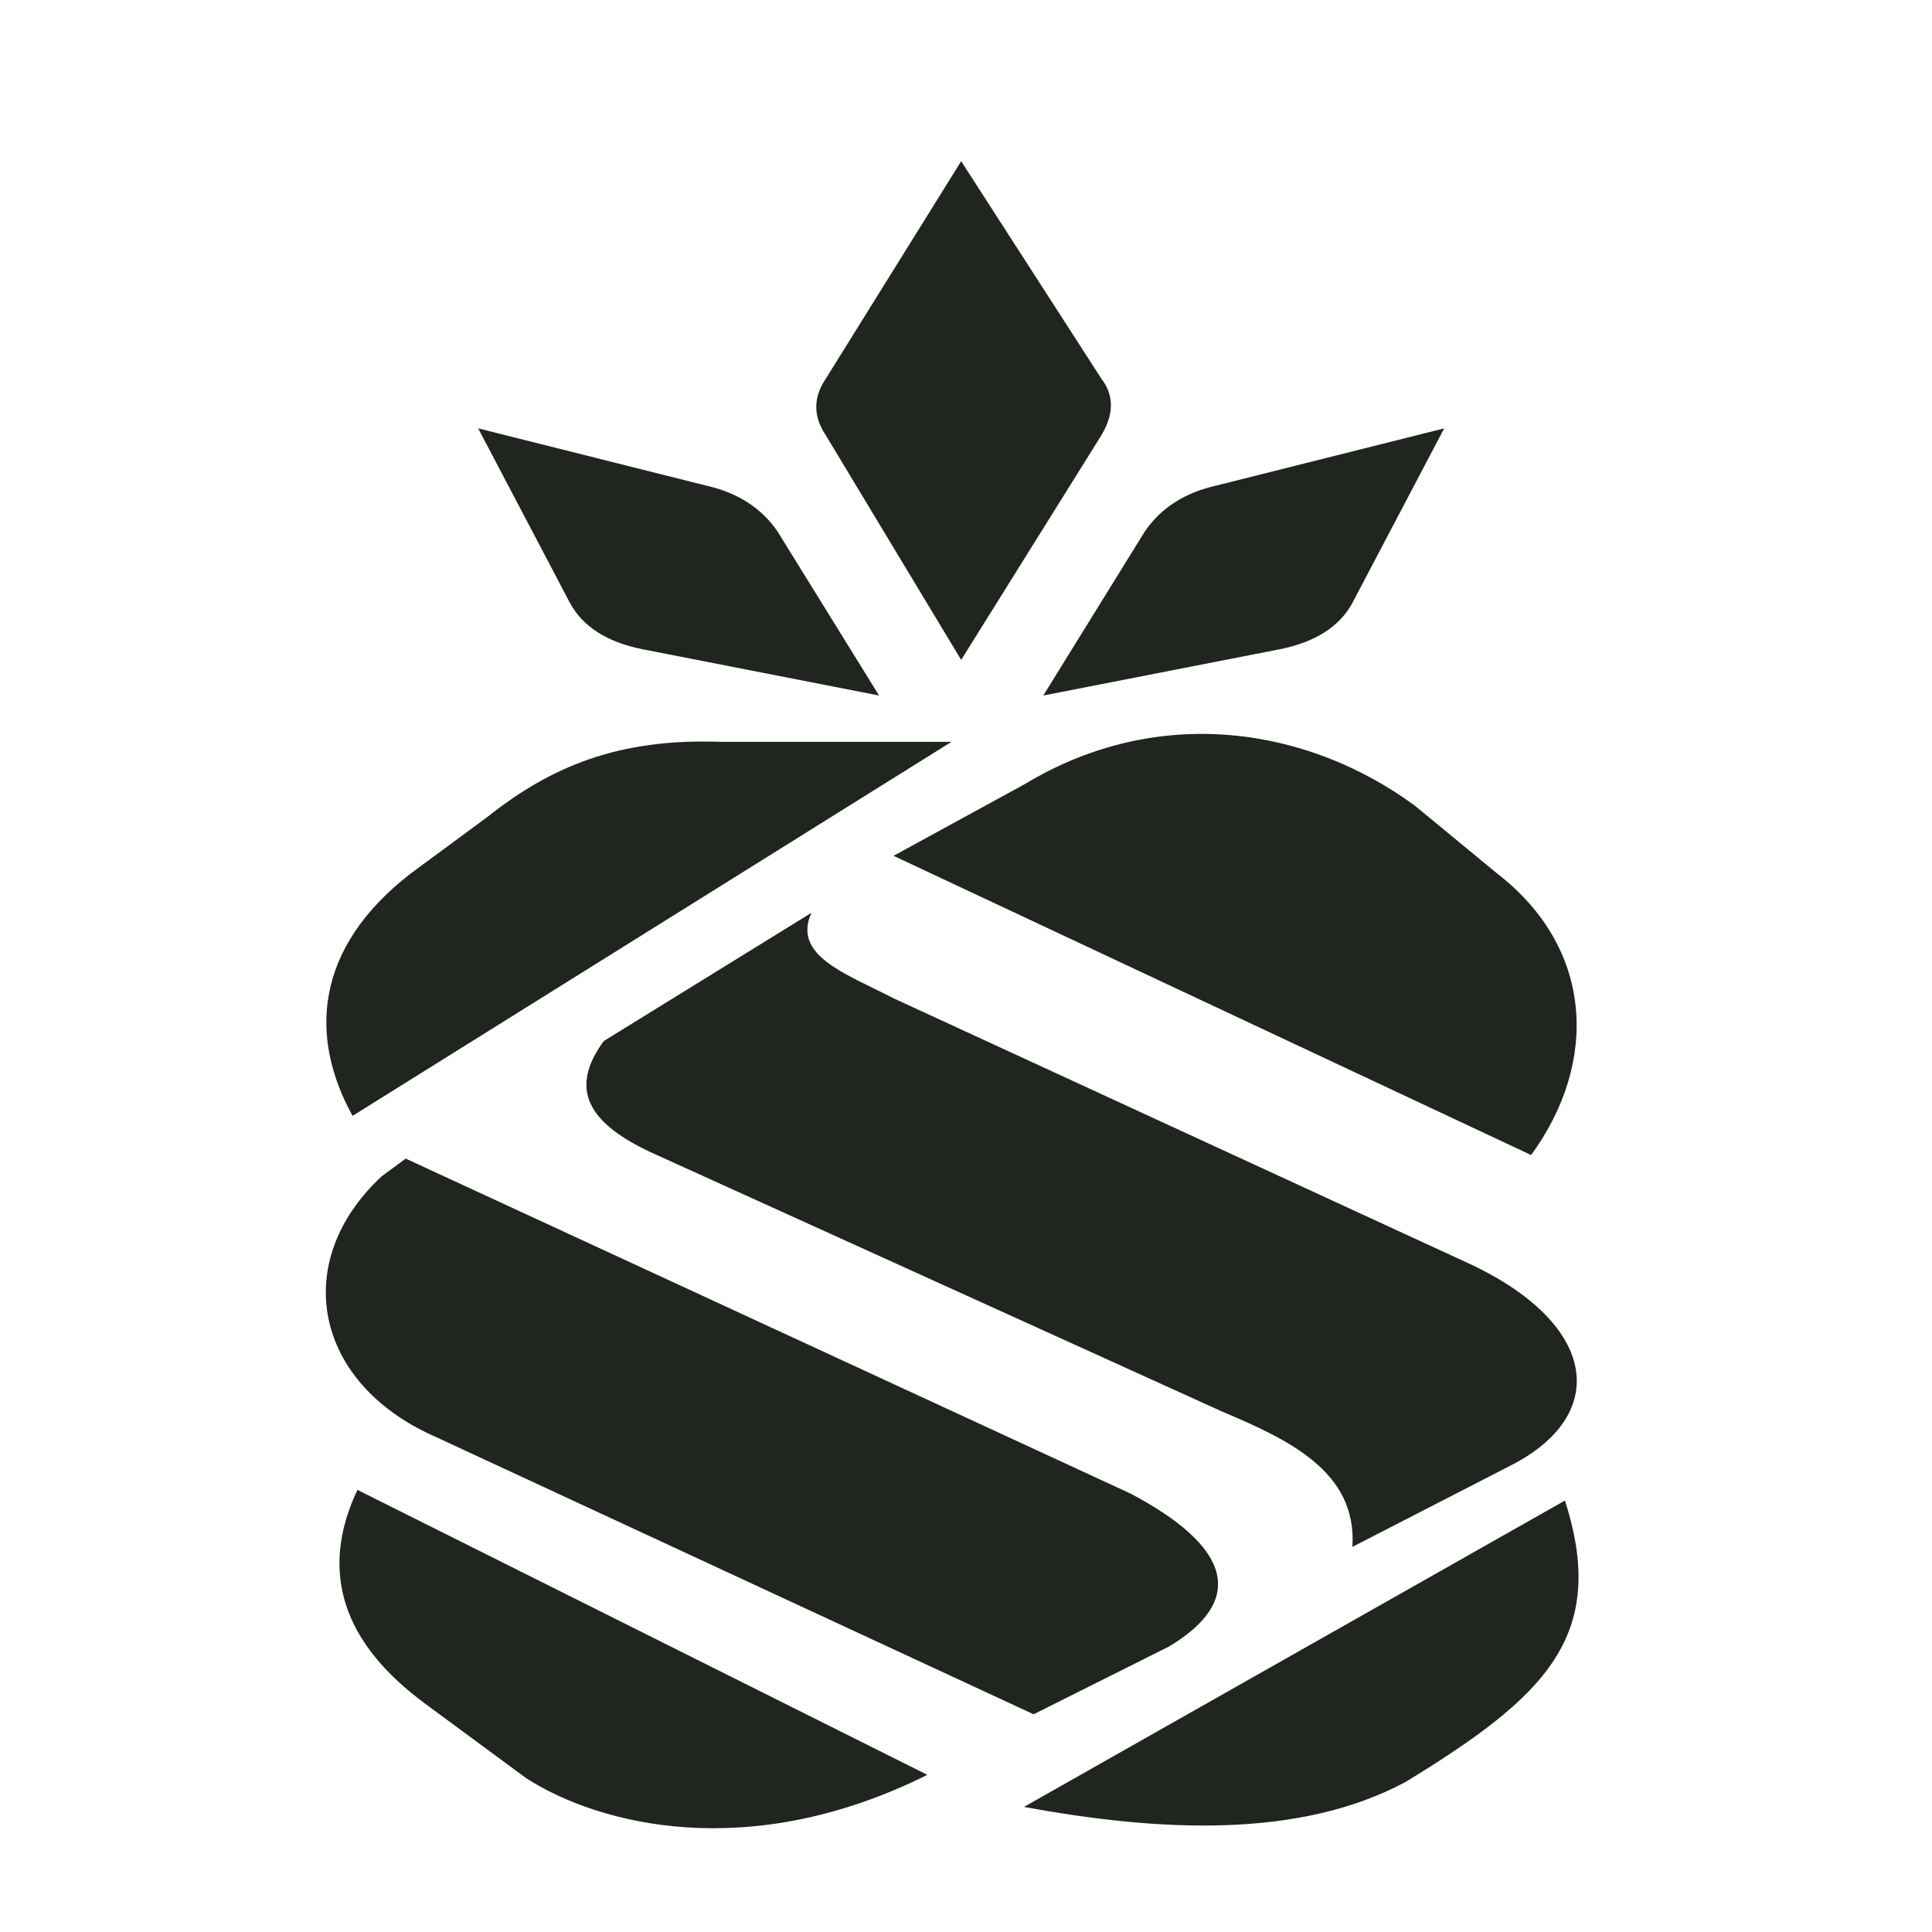
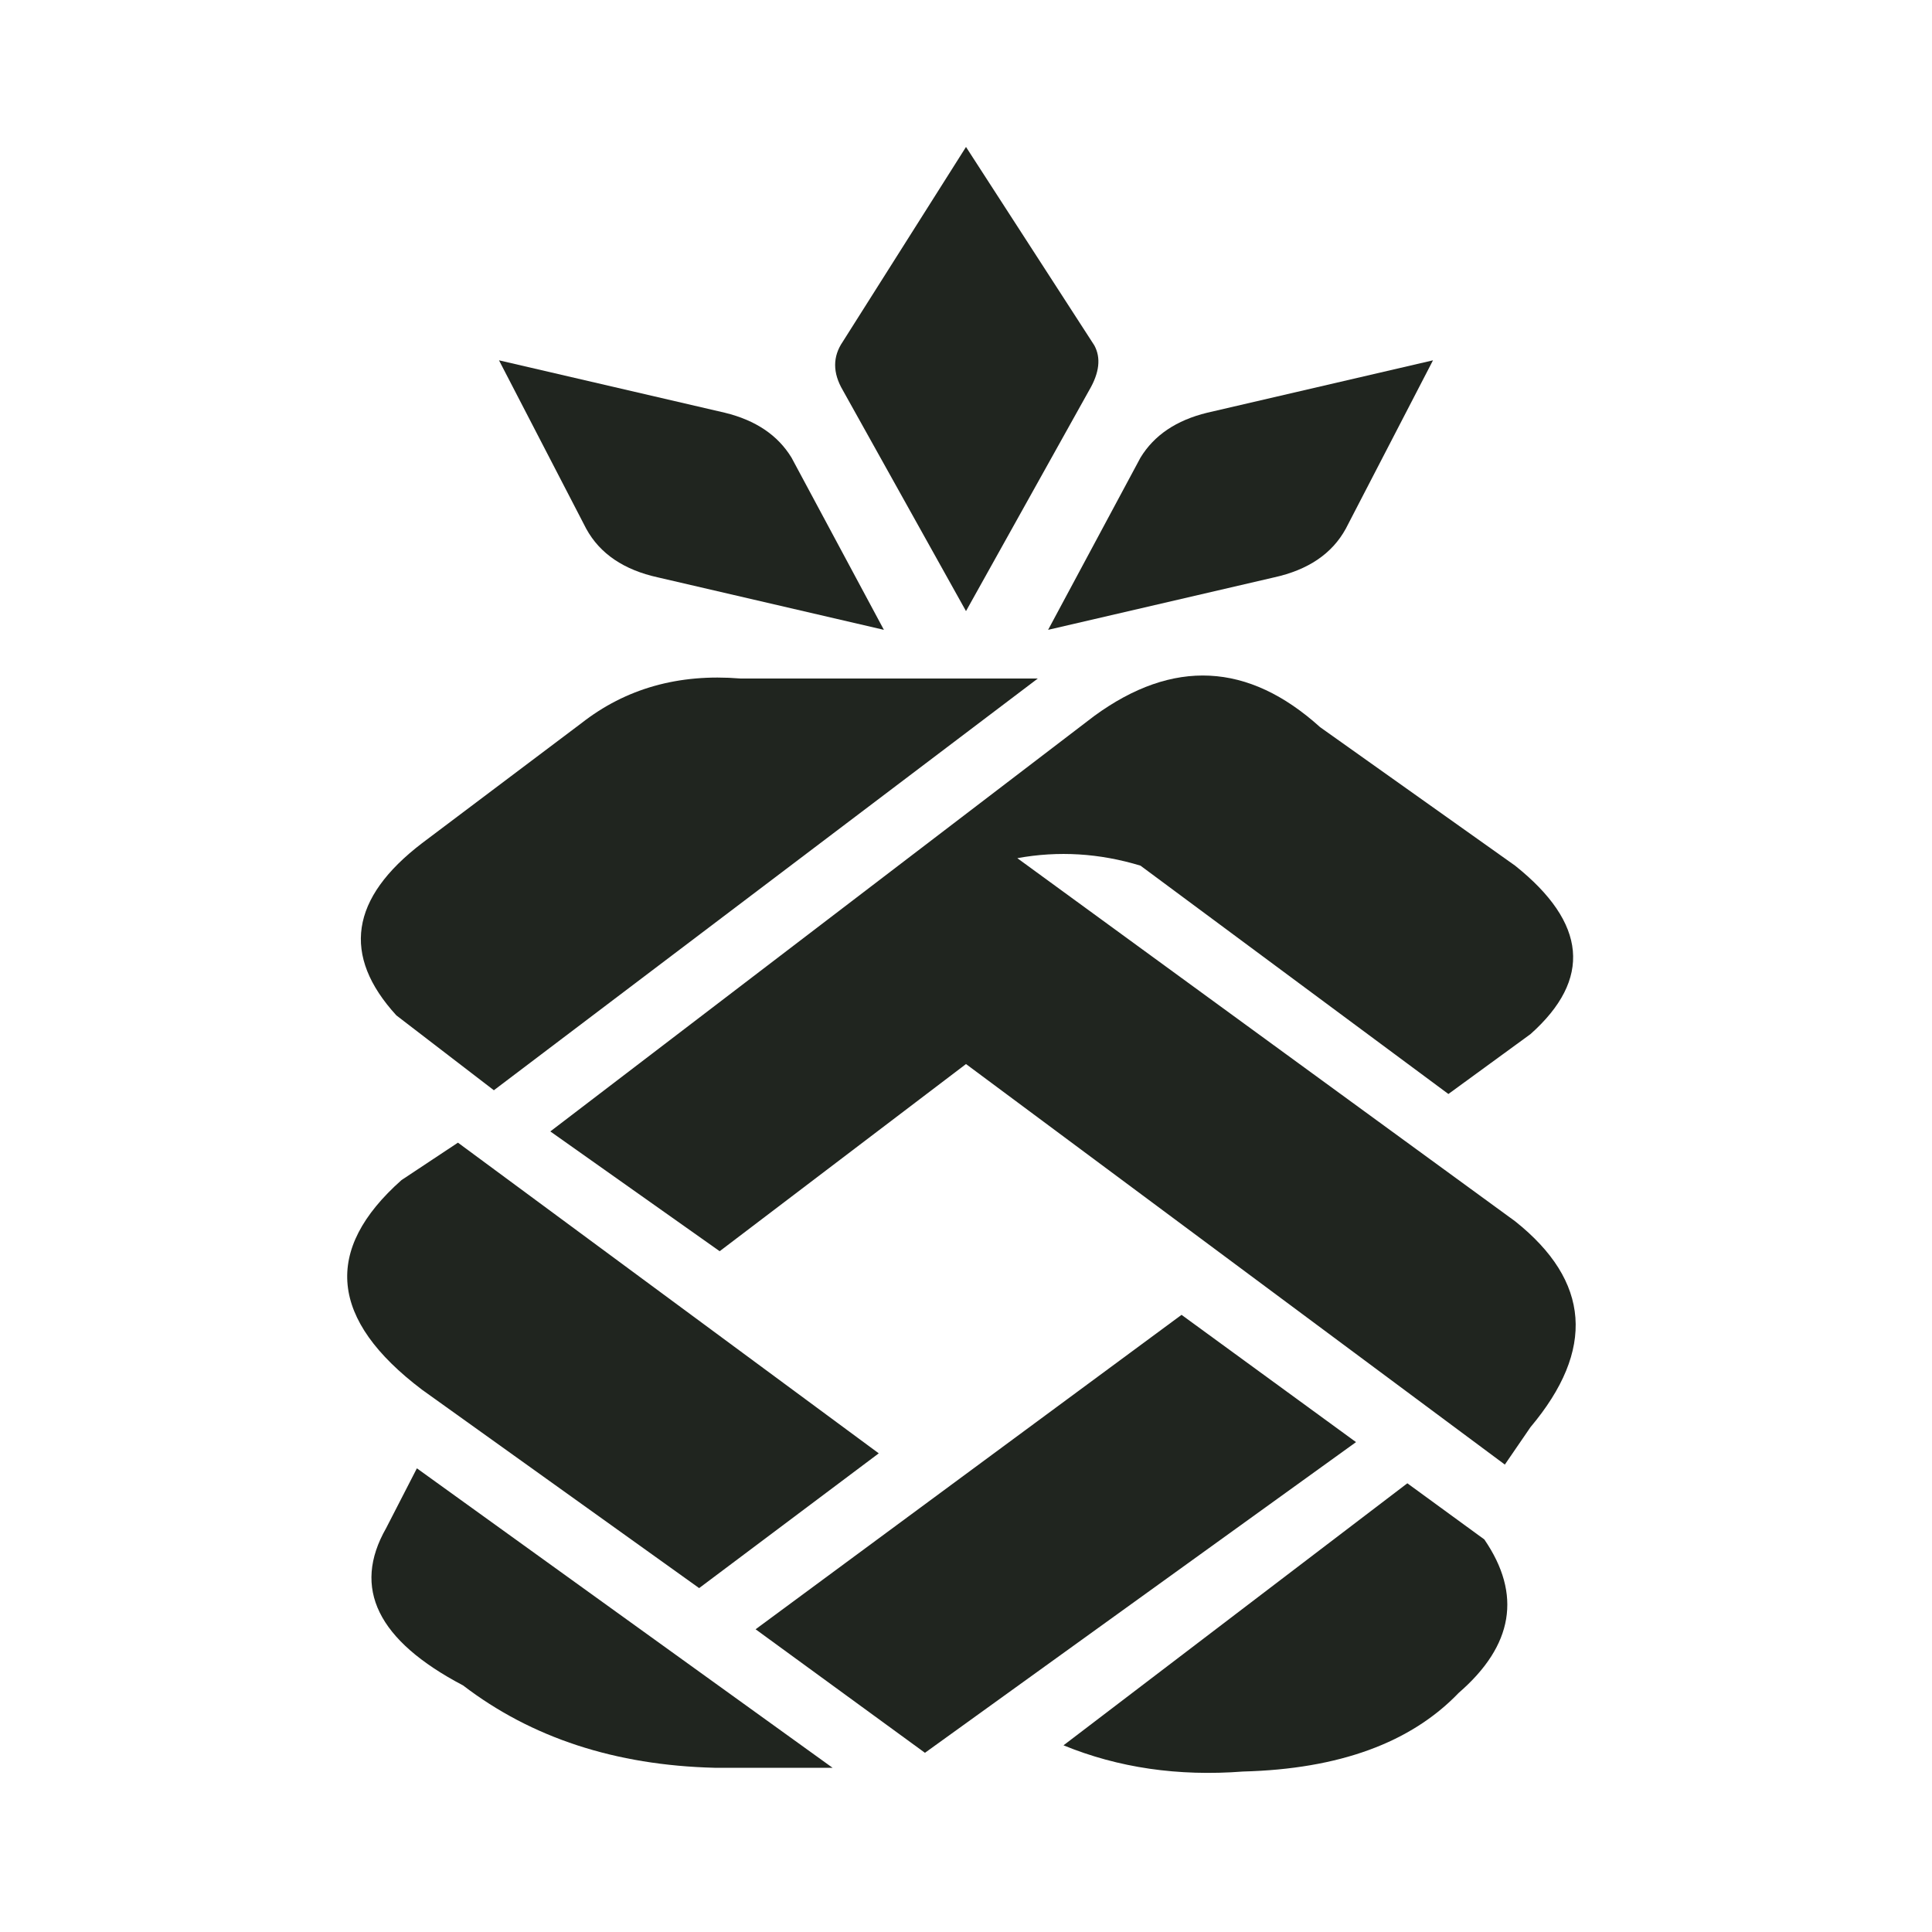
- <svg xmlns="http://www.w3.org/2000/svg" viewBox="0 0 320 320" role="img" aria-label="Pina S-Weave logo">
-   <g fill="#20251F" fill-rule="evenodd" transform="translate(-160.8 -50) scale(0.8 0.59)">
-     <path d="M400 130 L429 191 Q433 198 429 207 L400 270 L372 207 Q368 199 372 191 Z" />
-     <path d="M300 205 L347 221 Q357 224 362 234 L383 280 L334 267 Q323 264 319 254 Z" />
-     <path d="M500 205 L453 221 Q443 224 438 234 L417 280 L466 267 Q477 264 481 254 Z" />
-     <path d="M398 293 L350 293 C329 292 315 300 302 314 L286 330 C266 351 265 376 274 398 Z" />
-     <path d="M386 325 L413 305 C441 282 472 289 494 311 L511 330 C531 351 532 383 518 409 Z" />
-     <path d="M369 341 C365 353 376 358 386 365 L506 440 C532 457 534 482 514 496 L481 519 C482 498 468 489 454 481 L337 409 C322 400 319 390 326 377 Z" />
-     <path d="M285 410 L435 504 C456 519 459 534 443 547 L415 566 L291 488 C266 473 261 439 280 415 Z" />
-     <path d="M275 503 L393 583 C356 608 325 597 310 584 L289 563 C272 546 267 526 275 503 Z" />
-     <path d="M413 592 L525 506 C534 544 521 561 492 585 C470 601 441 599 413 592 Z" />
+ <svg xmlns="http://www.w3.org/2000/svg" viewBox="0 0 320 320" role="img" aria-label="Pina Weave logo">
+   <g fill="#20251F" fill-rule="evenodd" transform="translate(-492.8 -69.9) scale(0.85 0.62)">
+     <path d="M768 152 L793 205 Q795 210 792 217 L768 276 L744 217 Q741 210 744 204 Z" />
+     <path d="M677 209 L721 223 Q730 226 734 235 L752 281 L708 267 Q698 264 694 254 Z" />
+     <path d="M859 209 L815 223 Q806 226 802 235 L784 281 L828 267 Q838 264 842 254 Z" />
+     <path d="M782 294 L724 294 Q706 292 693 306 L662 338 Q641 360 657 384 L676 404 Z" />
+     <path d="M687 415 L793 304 Q816 281 837 307 L875 344 Q896 367 878 389 L862 405 L802 344 Q790 339 778 342 L875 439 Q897 463 878 494 L873 504 L768 397 L720 447 Z" />
+     <path d="M669 418 L751 501 L716 537 L662 484 Q635 456 658 428 Z" />
+     <path d="M760 581 L727 548 L810 464 L844 498 Z" />
+     <path d="M661 505 L742 585 L719 585 Q690 584 670 563 Q645 545 655 521 Z" />
+     <path d="M854 509 L869 524 Q880 546 864 565 Q850 585 822 586 Q803 588 787 579 Z" />
  </g>
</svg>
